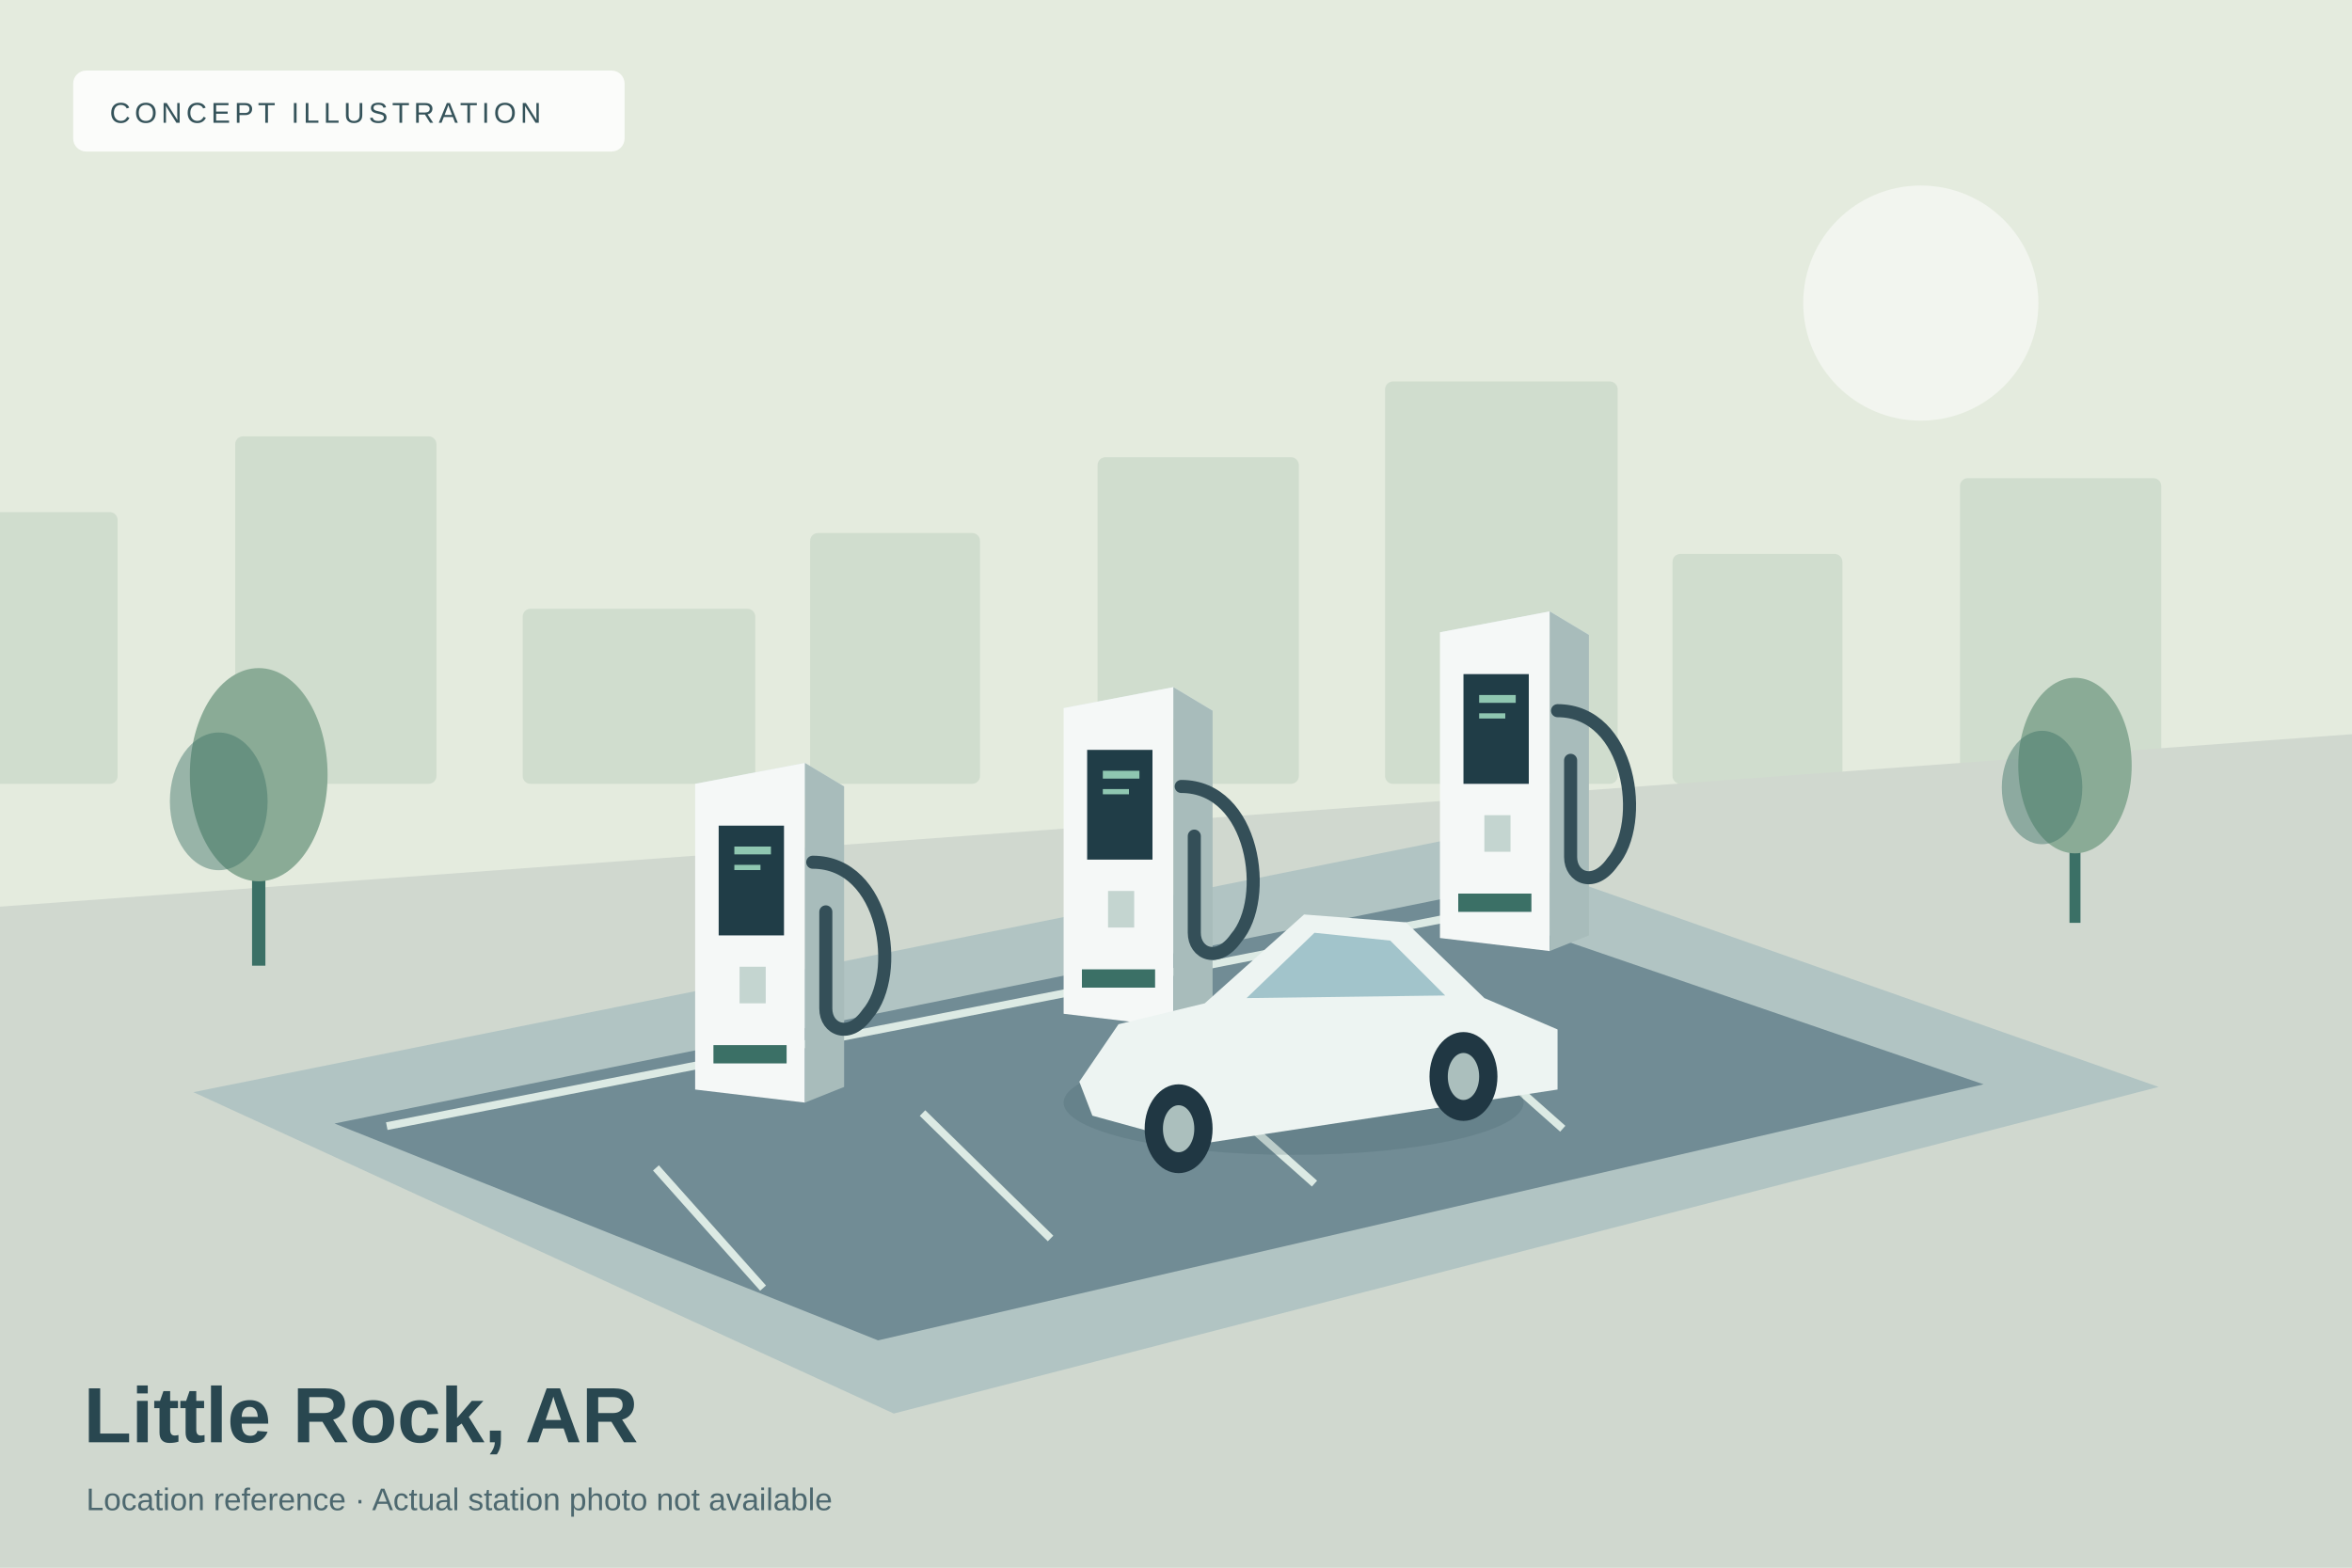
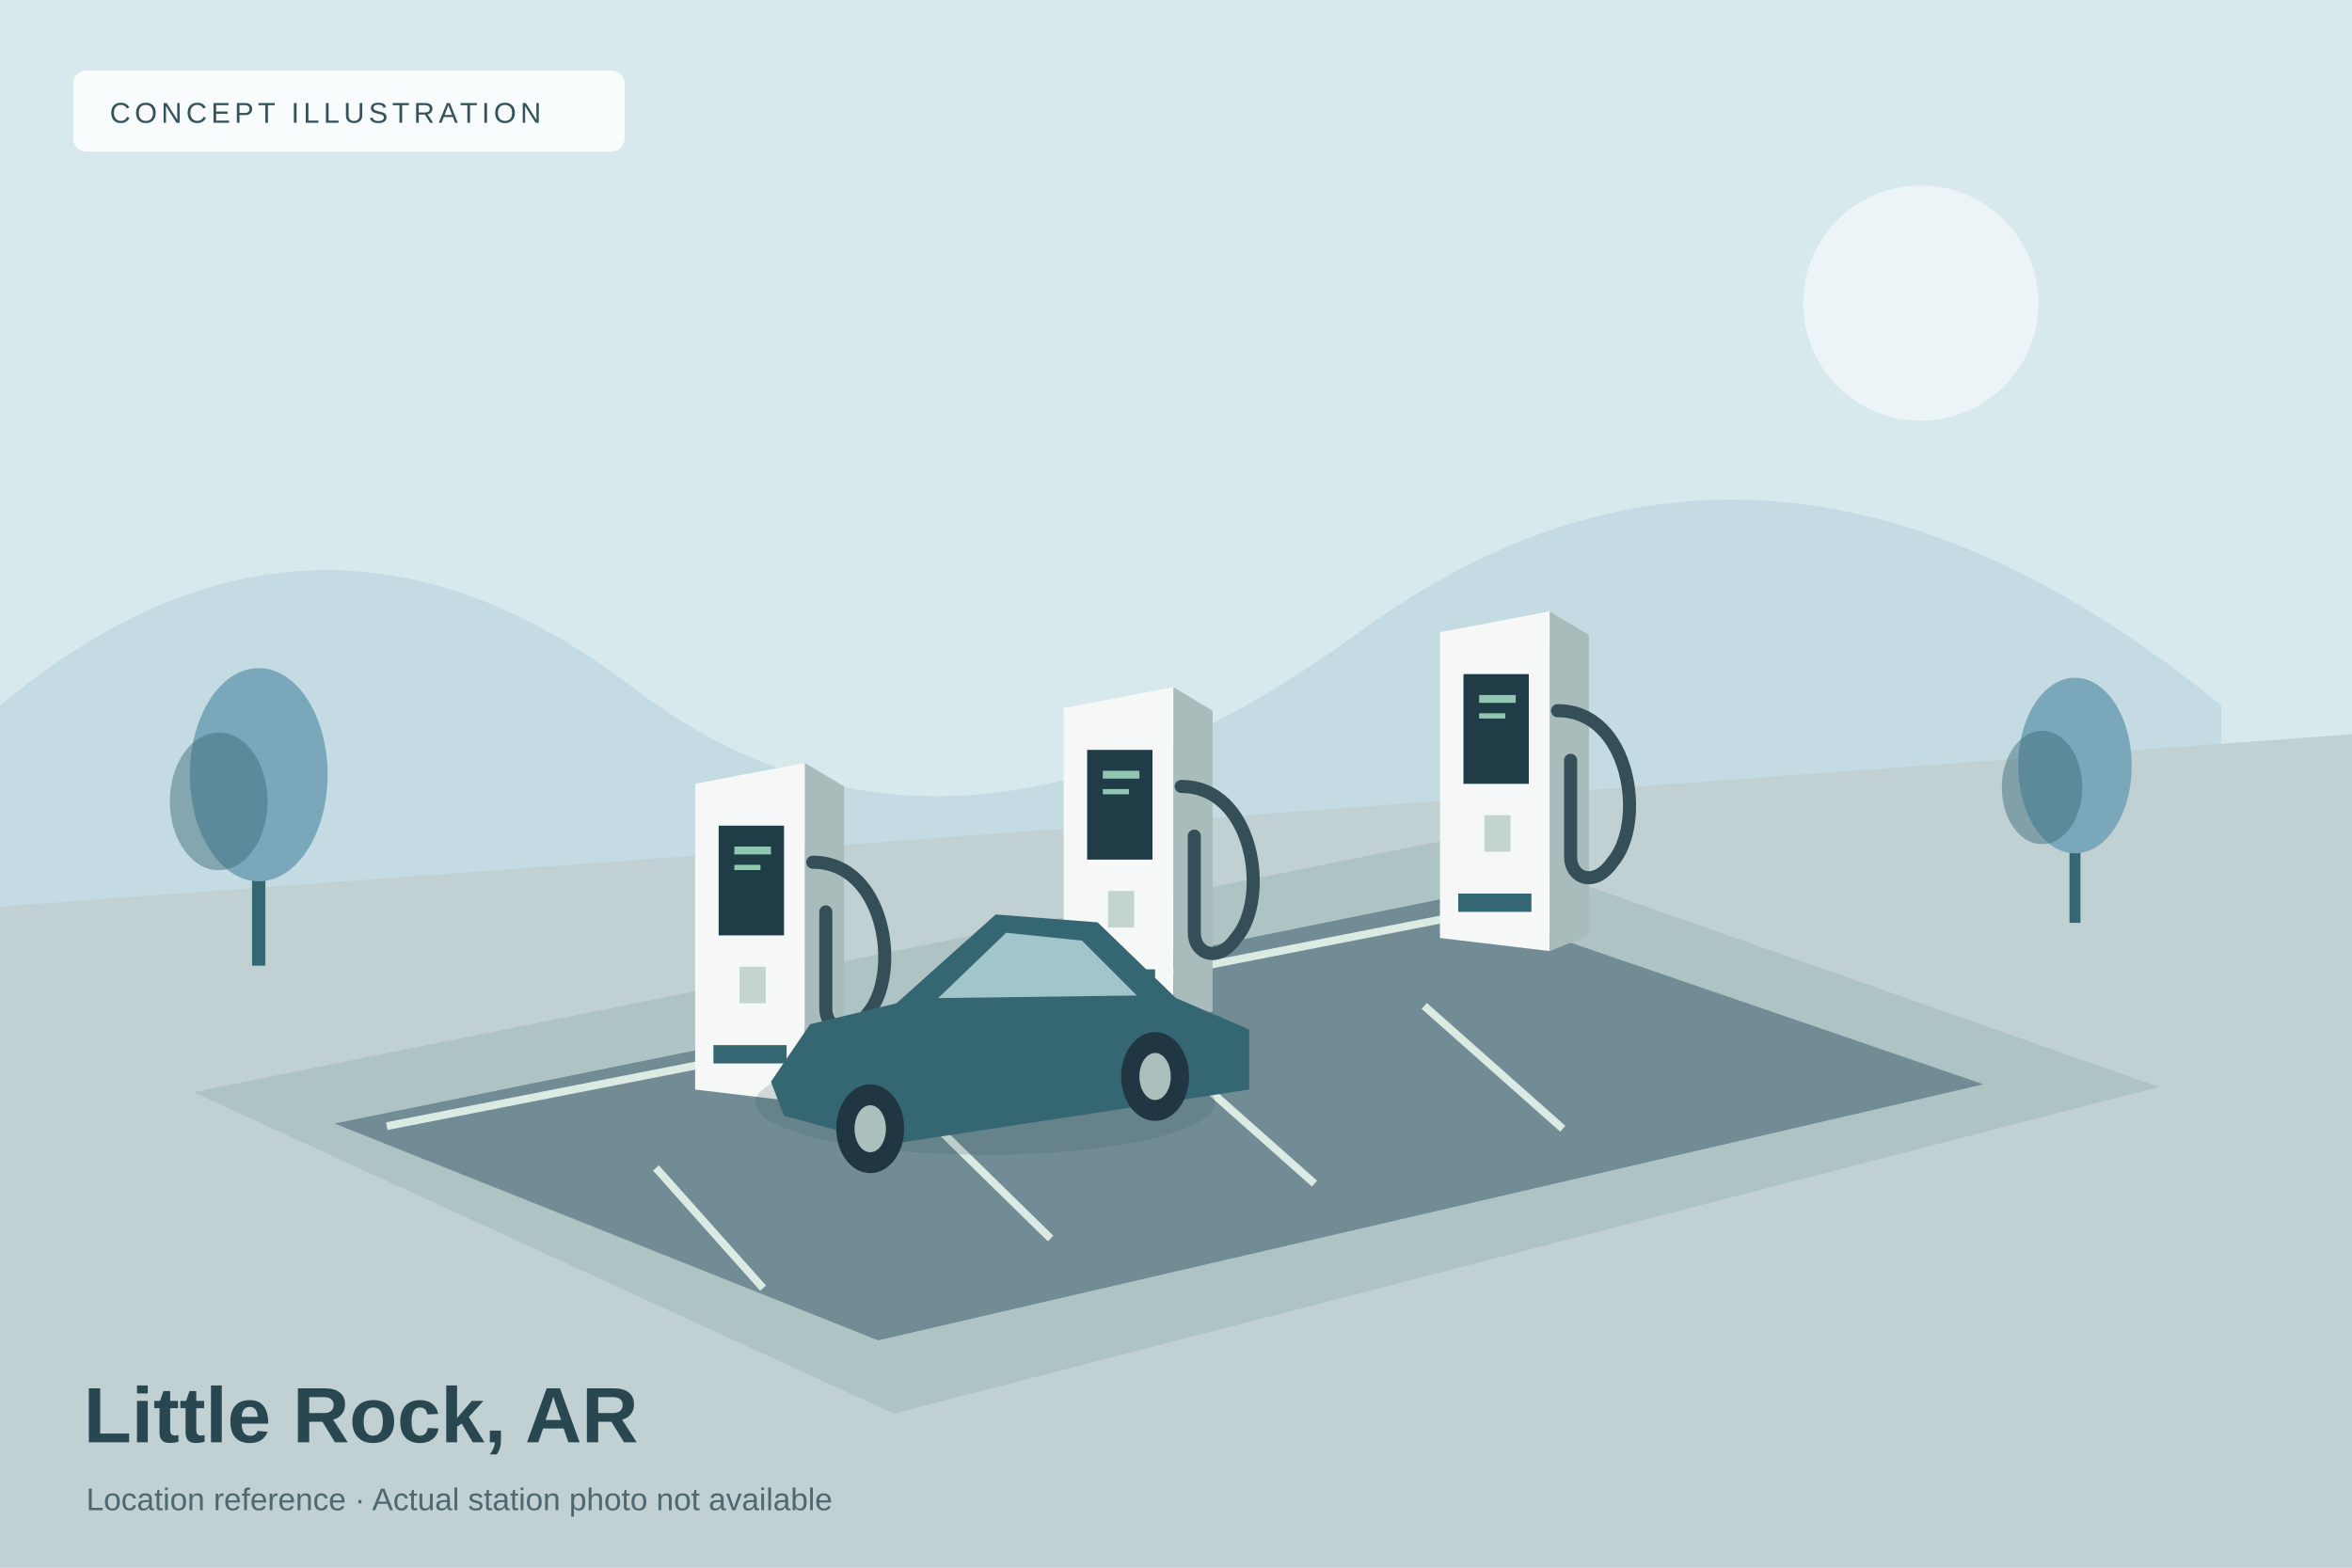
<svg xmlns="http://www.w3.org/2000/svg" viewBox="0 0 900 600" role="img" aria-label="Concept illustration for Little Rock, AR; not a photograph of this location">
-   <rect width="900" height="600" fill="#e4ebde" />
+   <rect width="900" height="600" fill="#d8e9ee" />
  <circle cx="735" cy="116" r="45" fill="#fff" opacity=".5" />
-   <rect x="-20" y="196" width="65" height="104" rx="3" fill="#8aab96" opacity=".22" />
-   <rect x="90" y="167" width="77" height="133" rx="3" fill="#8aab96" opacity=".22" />
-   <rect x="200" y="233" width="89" height="67" rx="3" fill="#8aab96" opacity=".22" />
-   <rect x="310" y="204" width="65" height="96" rx="3" fill="#8aab96" opacity=".22" />
-   <rect x="420" y="175" width="77" height="125" rx="3" fill="#8aab96" opacity=".22" />
-   <rect x="530" y="146" width="89" height="154" rx="3" fill="#8aab96" opacity=".22" />
-   <rect x="640" y="212" width="65" height="88" rx="3" fill="#8aab96" opacity=".22" />
-   <rect x="750" y="183" width="77" height="117" rx="3" fill="#8aab96" opacity=".22" />
-   <path d="M0 347 900 281v319H0Z" fill="#d0d8cf" />
+   <path d="M0 270Q120 170 242 263T520 242T850 270V370H0Z" fill="#7ba7ba" opacity=".22" />
+   <path d="M0 347 900 281v319H0Z" fill="#c1d0d2" />
  <path d="m74 418 482-97 270 95-484 125Z" fill="#a9bfc0" opacity=".8" />
  <path d="m128 430 424-86 207 71-423 98z" fill="#718c95" />
  <path d="m148 431 408-80m-305 96 41 46m61-67 49 48m48-68 53 47m42-68 53 47" fill="none" stroke="#e8f4ec" stroke-width="3" opacity=".9" />
  <g transform="translate(99 305) scale(0.85)">
-     <path d="M0 0v76" stroke="#3b7066" stroke-width="6" />
-     <ellipse cx="0" cy="-10" rx="31" ry="48" fill="#8aab96" />
-     <ellipse cx="-18" cy="2" rx="22" ry="31" fill="#3b7066" opacity=".45" />
+     <path d="M0 0v76" stroke="#356773" stroke-width="6" />
+     <ellipse cx="0" cy="-10" rx="31" ry="48" fill="#7ba7ba" />
+     <ellipse cx="-18" cy="2" rx="22" ry="31" fill="#356773" opacity=".45" />
  </g>
  <g transform="translate(794 300) scale(0.7)">
-     <path d="M0 0v76" stroke="#3b7066" stroke-width="6" />
-     <ellipse cx="0" cy="-10" rx="31" ry="48" fill="#8aab96" />
-     <ellipse cx="-18" cy="2" rx="22" ry="31" fill="#3b7066" opacity=".45" />
+     <path d="M0 0v76" stroke="#356773" stroke-width="6" />
+     <ellipse cx="0" cy="-10" rx="31" ry="48" fill="#7ba7ba" />
+     <ellipse cx="-18" cy="2" rx="22" ry="31" fill="#356773" opacity=".45" />
  </g>
  <g transform="translate(266 300)">
    <path d="m0 0 42-8 15 9-42 9z" fill="#dce7e7" />
    <path d="M0 0v117l42 5V-8Z" fill="#f5f8f7" />
    <path d="m42-8 15 9v115l-15 6z" fill="#a8bcbb" />
    <path d="M9 16h25v42H9z" fill="#203d47" />
    <path d="M15 24h14v3H15zm0 7h10v2H15z" fill="#8fc7b1" />
-     <path d="M7 100h28v7H7z" fill="#3b7066" />
+     <path d="M7 100h28v7H7z" fill="#356773" />
    <path d="M45 30c28 0 34 43 21 58-7 10-16 6-16-2V49" fill="none" stroke="#344f58" stroke-width="5" stroke-linecap="round" />
    <path d="M17 70h10v14H17z" fill="#c4d5d0" />
  </g>
  <g transform="translate(407 271)">
    <path d="m0 0 42-8 15 9-42 9z" fill="#dce7e7" />
    <path d="M0 0v117l42 5V-8Z" fill="#f5f8f7" />
    <path d="m42-8 15 9v115l-15 6z" fill="#a8bcbb" />
    <path d="M9 16h25v42H9z" fill="#203d47" />
    <path d="M15 24h14v3H15zm0 7h10v2H15z" fill="#8fc7b1" />
-     <path d="M7 100h28v7H7z" fill="#3b7066" />
+     <path d="M7 100h28v7H7z" fill="#356773" />
    <path d="M45 30c28 0 34 43 21 58-7 10-16 6-16-2V49" fill="none" stroke="#344f58" stroke-width="5" stroke-linecap="round" />
    <path d="M17 70h10v14H17z" fill="#c4d5d0" />
  </g>
  <g transform="translate(551 242)">
    <path d="m0 0 42-8 15 9-42 9z" fill="#dce7e7" />
    <path d="M0 0v117l42 5V-8Z" fill="#f5f8f7" />
    <path d="m42-8 15 9v115l-15 6z" fill="#a8bcbb" />
    <path d="M9 16h25v42H9z" fill="#203d47" />
    <path d="M15 24h14v3H15zm0 7h10v2H15z" fill="#8fc7b1" />
-     <path d="M7 100h28v7H7z" fill="#3b7066" />
+     <path d="M7 100h28v7H7z" fill="#356773" />
    <path d="M45 30c28 0 34 43 21 58-7 10-16 6-16-2V49" fill="none" stroke="#344f58" stroke-width="5" stroke-linecap="round" />
    <path d="M17 70h10v14H17z" fill="#c4d5d0" />
  </g>
-   <g transform="translate(495 412)">
+   <g transform="translate(377 412)">
    <ellipse cx="0" cy="10" rx="88" ry="20" fill="#3b5963" opacity=".2" />
-     <path d="m-82 2 15-22 33-8 38-34 39 3 30 29 28 12v23l-138 21-40-11z" fill="#edf4f2" />
+     <path d="m-82 2 15-22 33-8 38-34 39 3 30 29 28 12v23l-138 21-40-11z" fill="#356773" />
    <path d="m-18-30 26-25 29 3 21 21z" fill="#a2c4cb" />
    <ellipse cx="-44" cy="20" rx="13" ry="17" fill="#203743" />
    <ellipse cx="65" cy="0" rx="13" ry="17" fill="#203743" />
    <ellipse cx="-44" cy="20" rx="6" ry="9" fill="#abbfbd" />
    <ellipse cx="65" cy="0" rx="6" ry="9" fill="#abbfbd" />
  </g>
  <rect x="28" y="27" width="211" height="31" rx="5" fill="#fff" opacity=".85" />
  <text x="42" y="47" fill="#35535a" font-size="11" font-family="Arial,sans-serif" letter-spacing="1.6">CONCEPT ILLUSTRATION</text>
  <text x="32" y="552" fill="#294750" font-size="30" font-family="Arial,sans-serif" font-weight="600">Little Rock, AR</text>
  <text x="33" y="578" fill="#4d686f" font-size="12" font-family="Arial,sans-serif">Location reference · Actual station photo not available</text>
</svg>
